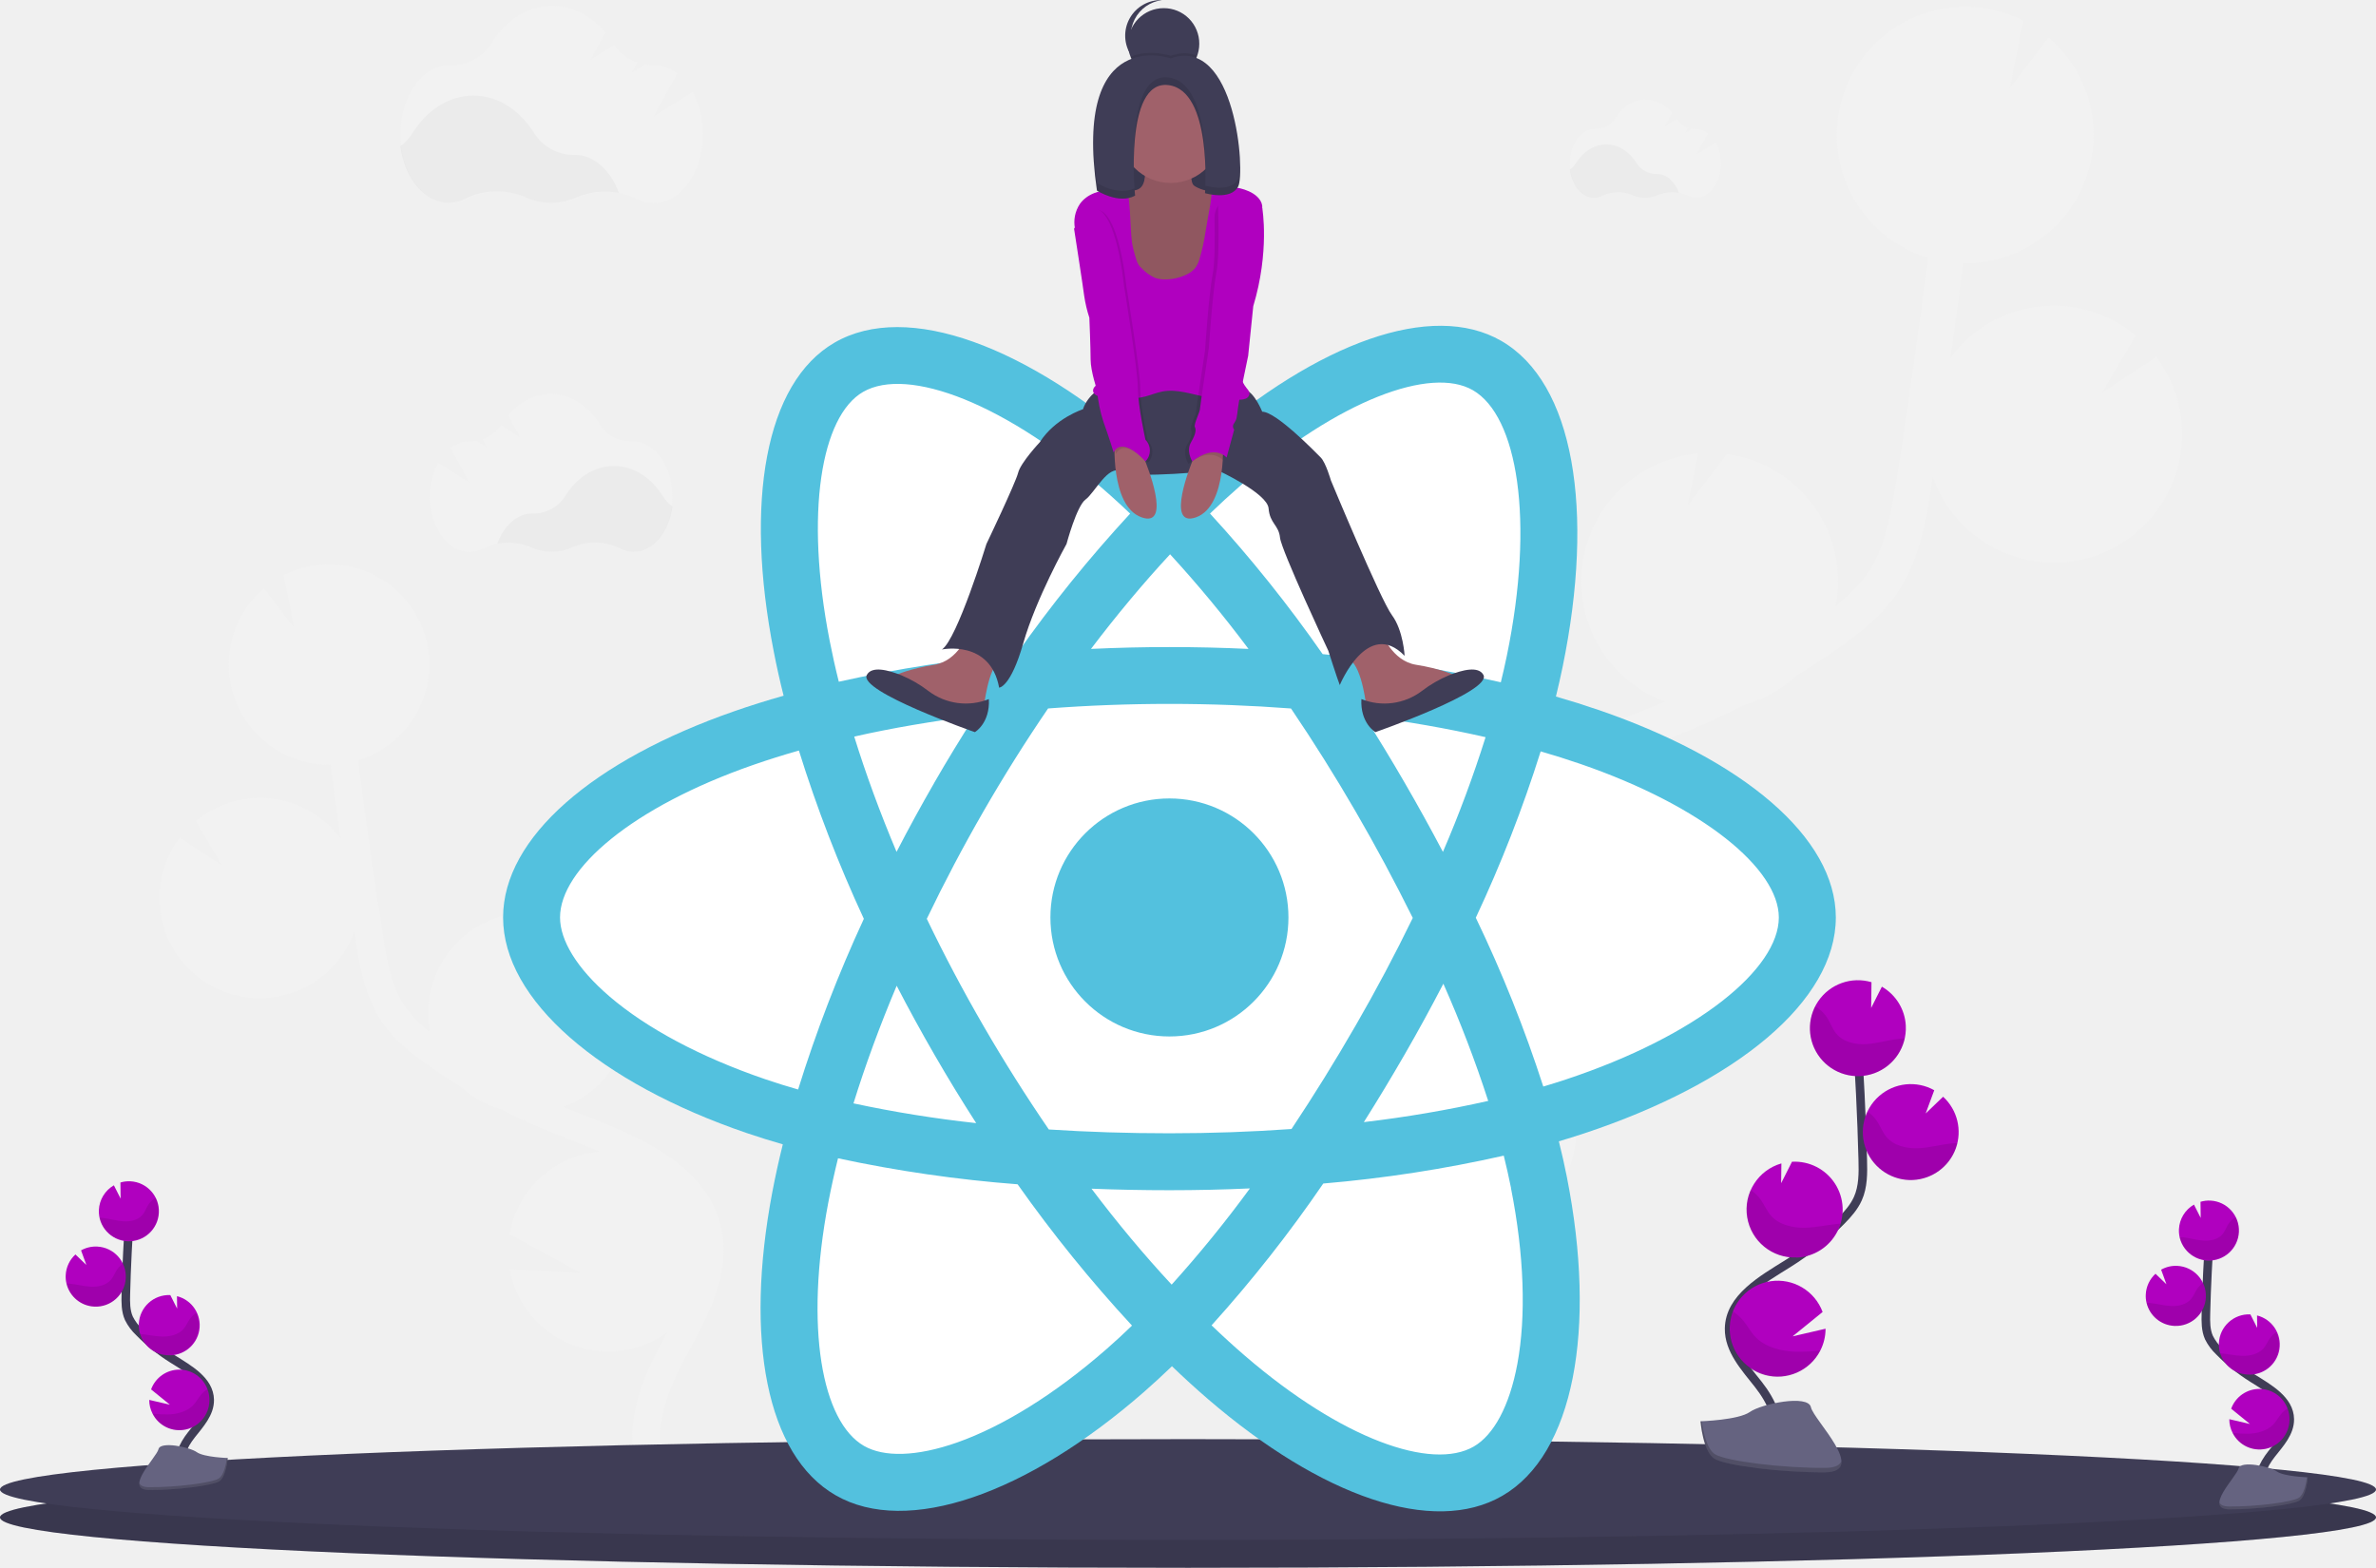
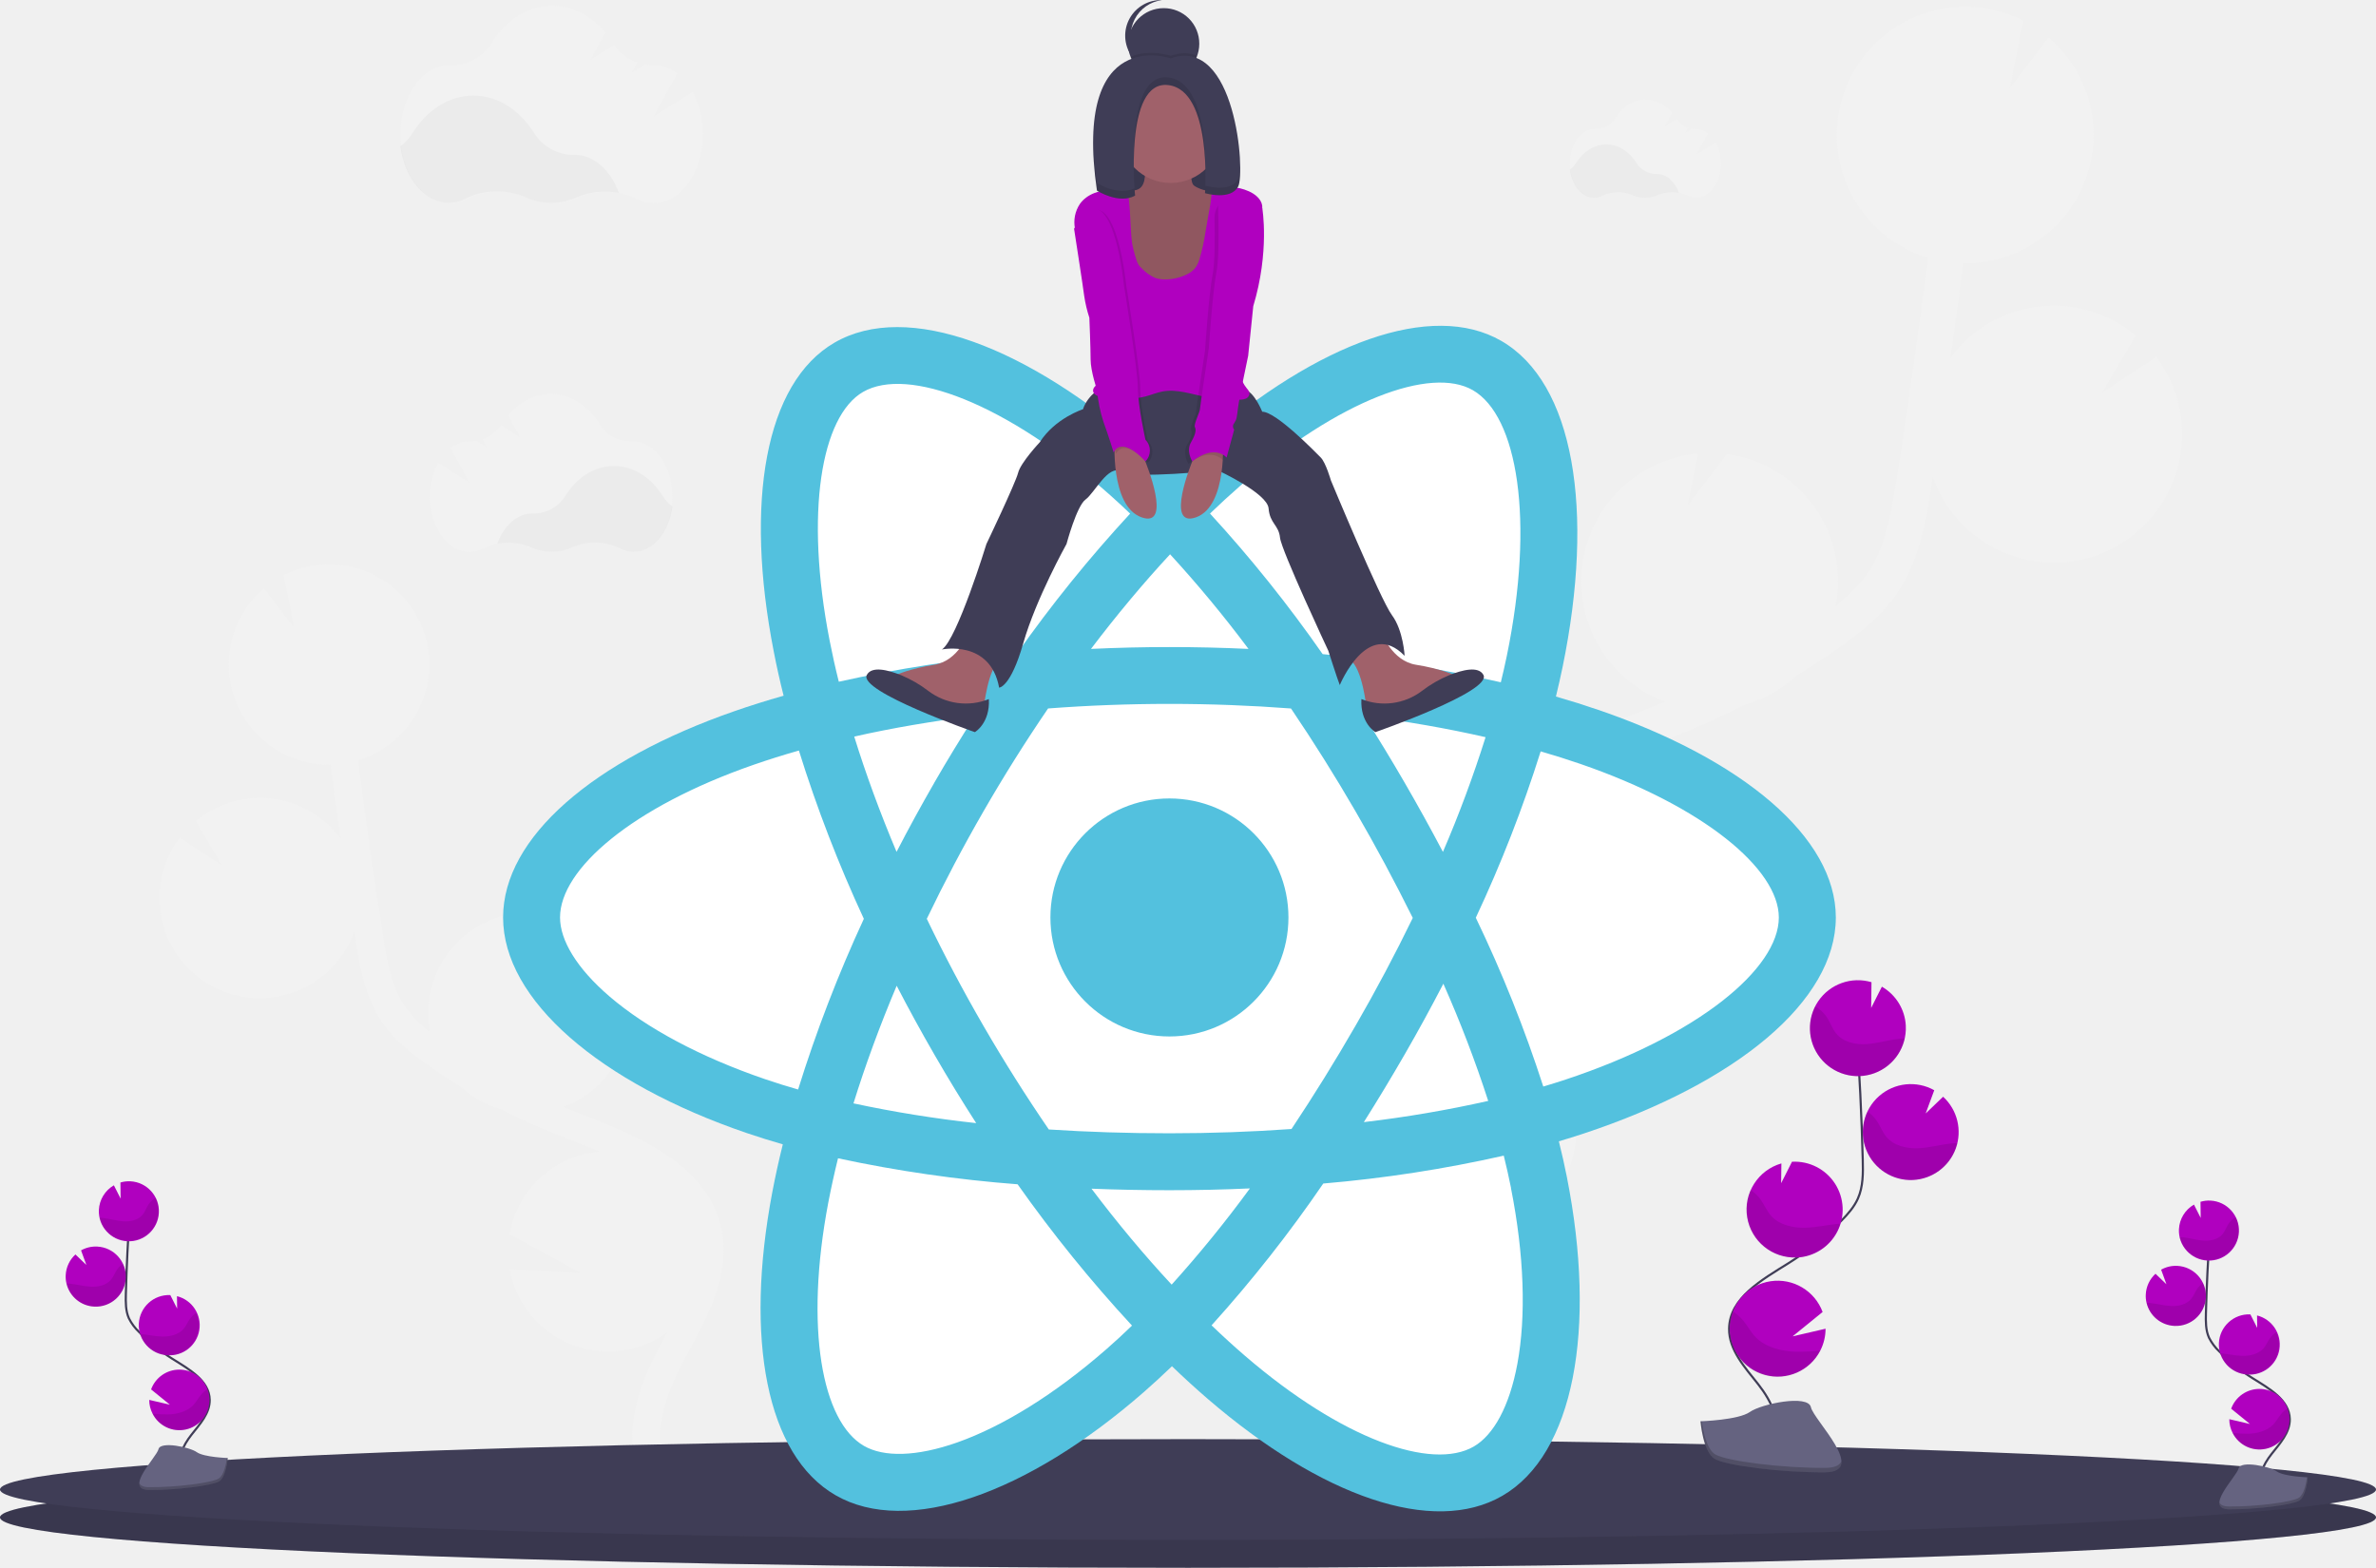
<svg xmlns="http://www.w3.org/2000/svg" id="a75d69e6-d07c-4db3-9c83-72b2470e5561" data-name="Layer 1" width="1108" height="731.18" viewBox="0 0 1108 731.18">
  <path d="M813.68,415.2l6.89-2.7c.66-.26,1.31-.54,2-.81a59.85,59.85,0,0,1,15.28-115.77l-4.8,24.2,18.22-23.92.16,0a59.87,59.87,0,0,1,51.16,67.45c-.15,1.13-.39,2.23-.6,3.34,5.61-4.43,10.87-9.32,14.81-15,8-11.54,10.71-25.76,13.47-43.17,5.47-34.48,10.4-69.34,14.84-104.18a59.83,59.83,0,0,1-42-65.36c.25-1.82.6-3.59,1-5.34.1-.44.2-.88.31-1.31.43-1.69.91-3.35,1.47-5,.09-.27.21-.52.3-.78.5-1.37,1-2.72,1.65-4,.22-.5.44-1,.67-1.47.69-1.43,1.42-2.83,2.22-4.19.27-.45.56-.88.83-1.33.62-1,1.27-2,1.94-2.93.36-.5.71-1,1.08-1.49l.27-.39,0,0a59.81,59.81,0,0,1,74.64-17l-6.24,31.49,18-23.64a59.5,59.5,0,0,1,16.32,68.62h.07c-.17.4-.38.78-.55,1.18-.33.74-.67,1.47-1,2.2-.46.93-1,1.84-1.45,2.74-.38.68-.75,1.36-1.16,2-.59,1-1.23,1.9-1.87,2.83-.38.54-.73,1.1-1.12,1.63-1,1.39-2.12,2.72-3.26,4-.4.45-.83.86-1.25,1.3-.81.86-1.62,1.71-2.48,2.52-.53.5-1.09,1-1.64,1.46-.79.7-1.6,1.38-2.43,2-.59.47-1.19.92-1.79,1.36-.87.63-1.75,1.22-2.64,1.81-.6.39-1.2.78-1.81,1.15-1,.61-2.05,1.17-3.1,1.72-.53.27-1,.57-1.59.83-1.58.77-3.2,1.48-4.85,2.11-.31.12-.64.21-.95.32-1.38.5-2.77,1-4.18,1.35-.61.17-1.23.31-1.85.46-1.15.28-2.31.54-3.48.76q-1,.18-2.07.33c-1.15.17-2.31.3-3.48.4-.69.06-1.37.12-2.07.16-1.26.06-2.53.07-3.8.06a2.08,2.08,0,0,0-.25,0q-2.82,22-5.92,44A59.82,59.82,0,0,1,1042,240.88l-15.68,26.58,25.21-16.59a59.68,59.68,0,0,1,11.5,44.16,58.76,58.76,0,0,1-4.5,15.94,59.83,59.83,0,0,1-111.19-4c-.23,1.48-.45,3-.68,4.46-2.44,15.35-5.47,34.46-16.23,50-7.29,10.56-17.33,18.36-27.09,25.22q-9.52,6.7-19.48,12.77a59.85,59.85,0,0,1-24.53,13.74q-16,8.19-32.69,14.81l-6.95,2.72c-6.25,2.44-12.65,4.94-19,7.6,1,.09,2,.17,3,.3a59.9,59.9,0,0,1,50.86,49.05l-42.31,23.11,42.18-1.89A59.16,59.16,0,0,1,843,534.54a59.87,59.87,0,0,1-82.7,11.74l2.1,3.91c1.4,2.58,2.78,5.15,4.12,7.7,18.33,34.74,19.66,64.74,3.75,84.49l-13-10.45c15.49-19.22,3.2-49.77-5.5-66.27-1.32-2.5-2.68-5-4-7.56C736,536.27,722.65,511.53,728,485.2,736,445.5,779.05,428.7,813.68,415.2Z" transform="translate(-46 -84.41)" fill="#f2f2f2" />
  <path d="M315.6,603.42l-5.38-2.11c-.52-.2-1-.43-1.54-.63a46.75,46.75,0,0,0-11.94-90.42l3.75,18.9-14.22-18.68h-.13a46.76,46.76,0,0,0-40,52.68c.12.89.31,1.74.47,2.61a55.84,55.84,0,0,1-11.56-11.73c-6.23-9-8.37-20.12-10.53-33.71C220.29,493.4,216.45,466.18,213,439a46.72,46.72,0,0,0,32.77-51.05c-.2-1.42-.47-2.8-.79-4.17l-.24-1c-.34-1.32-.71-2.62-1.15-3.88-.07-.21-.16-.41-.24-.61-.39-1.07-.82-2.12-1.28-3.15-.18-.38-.35-.77-.53-1.15-.54-1.11-1.11-2.2-1.73-3.26-.21-.36-.44-.7-.65-1-.49-.78-1-1.55-1.52-2.29-.28-.39-.55-.79-.84-1.17l-.21-.3h0a46.76,46.76,0,0,0-58.29-13.32l4.88,24.6-14.07-18.46a46.48,46.48,0,0,0-12.75,53.59h-.05c.13.31.29.61.43.92.26.58.52,1.15.8,1.72q.54,1.08,1.14,2.13c.29.54.58,1.07.9,1.59.46.75,1,1.48,1.46,2.21.3.42.57.86.88,1.27.8,1.08,1.65,2.12,2.54,3.13.31.35.65.67,1,1,.63.67,1.27,1.33,1.94,2,.41.4.85.77,1.28,1.14q.93.83,1.89,1.59c.46.36.93.71,1.4,1.06.68.49,1.37,1,2.06,1.41.47.31.94.61,1.42.9.79.48,1.6.91,2.42,1.34.42.22.82.45,1.24.66,1.24.6,2.5,1.15,3.79,1.64.24.1.5.16.74.25,1.07.39,2.16.75,3.27,1.06.47.13,1,.24,1.44.35.9.22,1.8.43,2.72.6l1.61.26c.9.13,1.81.23,2.72.31.54.05,1.07.09,1.62.12,1,.05,2,.06,3,.05h.19q2.2,17.22,4.62,34.41a46.71,46.71,0,0,0-67.48-8.14L149.49,488l-19.68-12.95a46.57,46.57,0,0,0-9,34.49A45.8,45.8,0,0,0,124.34,522a46.73,46.73,0,0,0,86.84-3.12c.18,1.15.35,2.32.53,3.48,1.9,12,4.27,26.92,12.67,39.08,5.7,8.24,13.54,14.33,21.16,19.69q7.44,5.24,15.21,10a46.88,46.88,0,0,0,19.16,10.74c8.32,4.26,16.84,8.14,25.54,11.56l5.42,2.13c4.88,1.9,9.88,3.85,14.81,5.93-.78.07-1.57.13-2.36.24A46.77,46.77,0,0,0,283.6,660l33,18-32.94-1.47a46.78,46.78,0,0,0,73.57,29.2c-.55,1-1.09,2-1.64,3.05-1.09,2-2.17,4-3.22,6-14.31,27.13-15.35,50.57-2.92,66l10.13-8.16c-12.1-15-2.5-38.87,4.3-51.76,1-1.95,2.09-3.92,3.16-5.9,9.19-17,19.61-36.37,15.46-56.94C376.29,627.08,342.64,614,315.6,603.42Z" transform="translate(-46 -84.41)" fill="#f2f2f2" />
  <ellipse cx="554" cy="707.68" rx="554" ry="23.5" fill="#3f3d56" />
  <ellipse cx="554" cy="707.68" rx="554" ry="23.5" opacity="0.1" />
  <ellipse cx="554" cy="694.68" rx="554" ry="23.5" fill="#3f3d56" />
-   <path d="M131,770.73c-3-5.51.4-12.26,4.28-17.18s8.61-10,8.51-16.29c-.14-9-9.7-14.31-17.33-19.08a84.78,84.78,0,0,1-15.56-12.51,23,23,0,0,1-4.78-6.4c-1.58-3.52-1.53-7.52-1.43-11.38q.5-19.26,1.9-38.48" transform="translate(-46 -84.41)" fill="none" stroke="#3f3d56" stroke-miterlimit="10" stroke-width="4" />
+   <path d="M131,770.73c-3-5.51.4-12.26,4.28-17.18s8.61-10,8.51-16.29c-.14-9-9.7-14.31-17.33-19.08a84.78,84.78,0,0,1-15.56-12.51,23,23,0,0,1-4.78-6.4c-1.58-3.52-1.53-7.52-1.43-11.38q.5-19.26,1.9-38.48" transform="translate(-46 -84.41)" fill="none" stroke="#3f3d56" stroke-miterlimit="10" strokeWidth="4" />
  <path d="M92.11,648.7a14,14,0,0,1,7-11.49l3.14,6.21-.09-7.52a13.86,13.86,0,0,1,4.62-.56A14,14,0,1,1,92.11,648.7Z" transform="translate(-46 -84.41)" fill="#b000bf" />
  <path d="M117.14,743.7a14,14,0,0,0,26.5-5.76,13.82,13.82,0,0,0-.91-5.69,14,14,0,0,0-26.27.15l8.77,7.13-9.64-2.24A13.89,13.89,0,0,0,117.14,743.7Z" transform="translate(-46 -84.41)" fill="#b000bf" />
  <path d="M124.07,716.45a14,14,0,0,0,4.46-27.54l.07,5.79-3.18-6.29h0a14,14,0,0,0-1.31,28.05Z" transform="translate(-46 -84.41)" fill="#b000bf" />
  <path d="M90,693.78a14,14,0,0,0,1.32-28,13.88,13.88,0,0,0-7.52,1.78l2.48,6.8-5.11-4.9a14,14,0,0,0-4.53,9.69A13.33,13.33,0,0,0,77,683,14,14,0,0,0,90,693.78Z" transform="translate(-46 -84.41)" fill="#b000bf" />
  <path d="M94,652.44c3.24.36,6.39,1.37,9.64,1.57s6.82-.58,8.88-3.1c1.11-1.37,1.66-3.09,2.59-4.57a10.08,10.08,0,0,1,3.54-3.33,14,14,0,1,1-26.24,9.32C92.94,652.35,93.47,652.39,94,652.44Z" transform="translate(-46 -84.41)" opacity="0.1" />
  <path d="M90,693.78a14,14,0,0,0,13.35-20,10.4,10.4,0,0,0-2.82,2.83c-1,1.51-1.61,3.25-2.78,4.64-2.19,2.57-5.92,3.41-9.31,3.25s-6.66-1.11-10-1.42c-.47,0-.94-.08-1.41-.09A14,14,0,0,0,90,693.78Z" transform="translate(-46 -84.41)" opacity="0.1" />
  <path d="M124.07,716.45a14,14,0,0,0,13.47-19.76,11.36,11.36,0,0,0-3,2.85c-1.09,1.54-1.77,3.31-3,4.73-2.36,2.64-6.34,3.57-9.93,3.48s-6.82-.93-10.28-1.19A14,14,0,0,0,124.07,716.45Z" transform="translate(-46 -84.41)" opacity="0.1" />
  <path d="M117.14,743.7a14,14,0,0,0,26.5-5.76,13.82,13.82,0,0,0-.91-5.69,14,14,0,0,0-3.08,2.74c-1.34,1.63-2.21,3.47-3.76,5-2.87,2.82-7.5,4-11.62,4.09A62.35,62.35,0,0,1,117.14,743.7Z" transform="translate(-46 -84.41)" opacity="0.1" />
  <path d="M152.19,764.39s-11.08-.34-14.41-2.72-17-5.22-17.87-1.4-16.65,19-4.14,19.06,29.06-2,32.39-4S152.19,764.39,152.19,764.39Z" transform="translate(-46 -84.41)" fill="#656380" />
  <path d="M115.54,778c12.51.1,29.06-2,32.4-4,2.53-1.54,3.54-7.09,3.88-9.65l.37,0s-.7,8.93-4,11-19.89,4.08-32.39,4c-3.61,0-4.86-1.31-4.79-3.22C111.48,777.26,112.86,778,115.54,778Z" transform="translate(-46 -84.41)" opacity="0.2" />
-   <path d="M1101,779.73c-3-5.51.4-12.26,4.28-17.18s8.61-10,8.51-16.29c-.14-9-9.7-14.31-17.33-19.08a84.78,84.78,0,0,1-15.56-12.51,23,23,0,0,1-4.78-6.4c-1.58-3.52-1.53-7.52-1.43-11.38q.49-19.26,1.9-38.48" transform="translate(-46 -84.41)" fill="none" stroke="#3f3d56" stroke-miterlimit="10" stroke-width="4" />
+   <path d="M1101,779.73c-3-5.51.4-12.26,4.28-17.18s8.61-10,8.51-16.29c-.14-9-9.7-14.31-17.33-19.08a84.78,84.78,0,0,1-15.56-12.51,23,23,0,0,1-4.78-6.4c-1.58-3.52-1.53-7.52-1.43-11.38q.49-19.26,1.9-38.48" transform="translate(-46 -84.41)" fill="none" stroke="#3f3d56" stroke-miterlimit="10" strokeWidth="4" />
  <path d="M1062.11,657.7a14,14,0,0,1,7-11.49l3.14,6.21-.09-7.52a13.86,13.86,0,0,1,4.62-.56,14,14,0,1,1-14.68,13.36Z" transform="translate(-46 -84.41)" fill="#b000bf" />
  <path d="M1087.14,752.7a14,14,0,0,0,26.5-5.76,13.82,13.82,0,0,0-.91-5.69,14,14,0,0,0-26.27.15l8.77,7.13-9.64-2.24A13.89,13.89,0,0,0,1087.14,752.7Z" transform="translate(-46 -84.41)" fill="#b000bf" />
  <path d="M1094.07,725.45a14,14,0,0,0,4.46-27.54l.07,5.79-3.18-6.29h0a14,14,0,0,0-1.31,28.05Z" transform="translate(-46 -84.41)" fill="#b000bf" />
  <path d="M1060,702.78a14,14,0,0,0,1.32-28,13.88,13.88,0,0,0-7.52,1.78l2.48,6.8-5.11-4.9a14,14,0,0,0-4.53,9.69A13.33,13.33,0,0,0,1047,692,14,14,0,0,0,1060,702.78Z" transform="translate(-46 -84.41)" fill="#b000bf" />
  <path d="M1064,661.44c3.24.36,6.39,1.37,9.64,1.57s6.82-.58,8.88-3.1c1.11-1.37,1.66-3.09,2.59-4.57a10.08,10.08,0,0,1,3.54-3.33,14,14,0,1,1-26.24,9.32C1062.94,661.35,1063.47,661.39,1064,661.44Z" transform="translate(-46 -84.41)" opacity="0.1" />
  <path d="M1060,702.78a14,14,0,0,0,13.35-20,10.4,10.4,0,0,0-2.82,2.83c-1,1.51-1.61,3.25-2.78,4.64-2.19,2.57-5.92,3.41-9.31,3.25s-6.66-1.11-10-1.42c-.47,0-.94-.08-1.41-.09A14,14,0,0,0,1060,702.78Z" transform="translate(-46 -84.41)" opacity="0.1" />
  <path d="M1094.07,725.45a14,14,0,0,0,13.47-19.76,11.36,11.36,0,0,0-3,2.85c-1.09,1.54-1.77,3.31-3,4.73-2.36,2.64-6.34,3.57-9.93,3.48s-6.82-.93-10.28-1.19A14,14,0,0,0,1094.07,725.45Z" transform="translate(-46 -84.41)" opacity="0.1" />
  <path d="M1087.14,752.7a14,14,0,0,0,26.5-5.76,13.82,13.82,0,0,0-.91-5.69,14,14,0,0,0-3.08,2.74c-1.34,1.63-2.21,3.47-3.76,5-2.87,2.82-7.5,4-11.62,4.09A62.35,62.35,0,0,1,1087.14,752.7Z" transform="translate(-46 -84.41)" opacity="0.1" />
  <path d="M1122.19,773.39s-11.08-.34-14.41-2.72-17-5.22-17.87-1.4-16.65,19-4.14,19.06,29.06-2,32.39-4S1122.19,773.39,1122.19,773.39Z" transform="translate(-46 -84.41)" fill="#656380" />
  <path d="M1085.54,787c12.51.1,29.06-2,32.4-4,2.53-1.54,3.54-7.09,3.88-9.65l.37,0s-.7,8.93-4,11-19.89,4.08-32.39,4c-3.61,0-4.86-1.31-4.79-3.22C1081.48,786.26,1082.86,787,1085.54,787Z" transform="translate(-46 -84.41)" opacity="0.2" />
  <path d="M791.57,415.56q-9.92-3.4-20-6.3,1.66-6.79,3.09-13.65c15.14-73.51,5.24-132.73-28.57-152.22-32.42-18.7-85.44.8-139,47.39q-7.92,6.92-15.47,14.2-5.07-4.85-10.3-9.51C525.21,245.64,469,224.65,435.18,244.2c-32.39,18.75-42,74.42-28.35,144.09q2,10.35,4.59,20.58c-7.95,2.26-15.64,4.67-23,7.24C322.63,439,280.61,475,280.61,512.29c0,38.51,45.11,77.14,113.64,100.56q8.34,2.83,16.8,5.26-2.74,11-4.88,22.18c-13,68.46-2.84,122.82,29.46,141.45C469,801,525,781.2,579.52,733.54c4.31-3.77,8.63-7.77,13-11.95q8.18,7.89,16.79,15.32c52.82,45.45,105,63.81,137.26,45.12,33.33-19.29,44.16-77.69,30.1-148.73q-1.6-8.14-3.73-16.61,5.91-1.74,11.56-3.61c71.24-23.6,117.6-61.76,117.6-100.79,0-37.43-43.38-73.62-110.5-96.73Z" transform="translate(-46 -84.41)" fill="#53c1de" />
  <path d="M776.12,587.88c-3.4,1.13-6.88,2.21-10.44,3.27a621.6,621.6,0,0,0-31.47-78.73,623.06,623.06,0,0,0,30.25-77.58c6.35,1.84,12.53,3.78,18.47,5.83,57.51,19.79,92.59,49.06,92.59,71.62,0,24-37.89,55.21-99.4,75.59ZM750.6,638.46c6.22,31.41,7.1,59.81,3,82-3.7,19.95-11.14,33.25-20.34,38.58-19.59,11.33-61.47-3.4-106.64-42.27q-7.77-6.69-15.63-14.25a624.23,624.23,0,0,0,52.09-66.14,620.2,620.2,0,0,0,84.17-13q1.9,7.68,3.37,15ZM492.48,757.1c-19.14,6.76-34.38,6.95-43.59,1.64-19.6-11.31-27.75-55-16.63-113.5q2-10.37,4.53-20.63a625.79,625.79,0,0,0,83.75,12.13,645.09,645.09,0,0,0,53.35,65.9q-5.79,5.61-11.84,10.91c-24.11,21.08-48.28,36-69.57,43.55ZM402.84,587.73c-30.31-10.36-55.33-23.82-72.49-38.5-15.41-13.2-23.19-26.31-23.19-36.94,0-22.63,33.74-51.5,90-71.11q10.6-3.69,21.39-6.73a637.08,637.08,0,0,0,30.29,78.48,646.29,646.29,0,0,0-30.66,79.6Q410.44,590.32,402.84,587.73Zm30.05-204.54c-11.68-59.69-3.93-104.72,15.59-116,20.79-12,66.76,5.12,115.22,48.15,3.1,2.75,6.21,5.63,9.32,8.6a635.89,635.89,0,0,0-52.93,65.52,648.42,648.42,0,0,0-82.93,12.89q-2.39-9.52-4.27-19.15ZM701,449.38q-9.11-15.74-18.89-31.08c19.83,2.51,38.82,5.83,56.66,9.91a565.54,565.54,0,0,1-19.89,53.51q-8.61-16.35-17.88-32.34ZM591.64,342.91a569.3,569.3,0,0,1,36.57,44.14q-36.71-1.73-73.45,0c12.07-15.92,24.44-30.72,36.88-44.13Zm-110,106.65q-9.15,15.87-17.55,32.14c-7.73-18.33-14.34-36.36-19.74-53.77,17.73-4,36.64-7.21,56.34-9.68Q490.77,433.69,481.62,449.56Zm19.61,158.65A564.64,564.64,0,0,1,444,599c5.49-17.71,12.25-36.13,20.15-54.86q8.43,16.29,17.61,32.16Q491.1,592.49,501.23,608.21Zm91.14,75.33C579.79,670,567.24,655,555,638.79q17.85.71,36.36.71,19,0,37.51-.84A563.94,563.94,0,0,1,592.37,683.54ZM719.08,543.19A562.82,562.82,0,0,1,740,597.85a561.35,561.35,0,0,1-58,9.89q9.85-15.63,19.08-31.63,9.38-16.26,18-32.92Zm-41,19.66q-14.12,24.52-29.81,48.1c-18.44,1.32-37.49,2-56.91,2s-38.15-.6-56.27-1.78Q519,587.67,504.7,563t-26.51-50.08q12.27-25.53,26.43-50.1h0q14.14-24.56,30.13-48c18.49-1.4,37.43-2.13,56.59-2.13s38.22.74,56.69,2.14q15.81,23.37,30,47.81t26.79,49.87q-12.45,25.62-26.71,50.3Zm54.77-296.46c20.81,12,28.9,60.4,15.83,123.87q-1.29,6.19-2.8,12.35a635.74,635.74,0,0,0-83.09-13.13,625.16,625.16,0,0,0-52.53-65.56q7-6.74,14.29-13.11c45.88-39.93,88.76-55.69,108.3-44.42Z" transform="translate(-46 -84.41)" fill="#fff" />
  <path d="M591.34,456.79a55.5,55.5,0,1,1-55.5,55.5,55.49,55.49,0,0,1,55.5-55.5" transform="translate(-46 -84.41)" fill="#53c1de" />
  <path d="M605.26,104.81a16.6,16.6,0,1,1-16.6-16.6A16.52,16.52,0,0,1,605.26,104.81Z" transform="translate(-46 -84.41)" fill="#3f3d56" />
  <path d="M575.4,109a16.62,16.62,0,0,1,12.49-24.54,16.6,16.6,0,1,0,1.41,33.07A16.6,16.6,0,0,1,575.4,109Z" transform="translate(-46 -84.41)" fill="#3f3d56" />
  <rect x="521.91" y="43.52" width="44.47" height="69.37" fill="#3f3d56" />
  <rect x="521.91" y="43.52" width="44.47" height="69.37" opacity="0.1" />
  <path d="M497.66,379.61s-4.75,13.05-16,14.83-17.79,4.74-17.79,4.74l26.68,17.19,14.23-1.78s1.78-18.38,7.71-22.53S497.66,379.61,497.66,379.61Z" transform="translate(-46 -84.41)" fill="#a0616a" />
  <path d="M690.34,379.61s4.75,13.05,16,14.83,17.79,4.74,17.79,4.74l-26.68,17.19-14.23-1.78s-1.78-18.38-7.71-22.53S690.34,379.61,690.34,379.61Z" transform="translate(-46 -84.41)" fill="#a0616a" />
  <path d="M560.5,264.59s-7.11,3.56-9.48,10.68c0,0-13,4.15-20.16,15.41,0,0-8.9,9.49-10.08,14.23S506,338.11,506,338.11s-13.64,44.47-20.75,49.21c0,0,22.53-4.74,26.68,17.79,0,0,5.33,0,11.26-20.75s20.16-46.25,20.16-46.25,4.74-17.78,8.89-20.75,10.67-16.6,16.6-13,45.06-.6,45.06-.6S637,314.4,637.58,321.51s4.74,7.71,5.33,13.64,22.53,52.76,22.53,52.76,4.15,13,5.34,16c0,0,13-31.42,30.24-13.63,0,0-.6-11.86-5.93-19s-28.46-62.84-28.46-62.84-2.37-8.3-4.74-10.67-20.76-21.35-27.28-21.35c0,0-3.55-8.89-7.7-10.08Z" transform="translate(-46 -84.41)" fill="#3f3d56" />
  <path d="M507.14,410.44a28.89,28.89,0,0,1-28.22-3.79,56.37,56.37,0,0,0-12.59-7.3c-6.29-2.54-13.81-4.42-16.1-.17-4.15,7.71,50.39,26.68,50.39,26.68S507.74,421.71,507.14,410.44Z" transform="translate(-46 -84.41)" fill="#3f3d56" />
  <path d="M680.86,410.44a28.89,28.89,0,0,0,28.22-3.79,56.37,56.37,0,0,1,12.59-7.3c6.29-2.54,13.81-4.42,16.1-.17,4.15,7.71-50.39,26.68-50.39,26.68S680.26,421.71,680.86,410.44Z" transform="translate(-46 -84.41)" fill="#3f3d56" />
  <path d="M579.88,167.08c-.22,2.06-.9,4.29-2.66,5.38-1.44.9-3.26.83-4.92,1.17a11.46,11.46,0,0,0-7.82,6.77,17.51,17.51,0,0,0-.75,10.55,39.22,39.22,0,0,0,1.52,5.06c1.74,4.92,3.84,9.8,7.09,13.89a59,59,0,0,0,9.3,8.77c2.11,1.72,4.29,3.47,6.89,4.28a21.75,21.75,0,0,0,5.4.72c2.25.1,4.65.17,6.6-.95,3-1.73,3.89-5.55,5.52-8.62,1.38-2.6,3.44-4.81,4.73-7.46a29.49,29.49,0,0,0,2-6.52l2.77-12.3c1-4.47,1.92-9.51-.59-13.34a2.28,2.28,0,0,0-.74-.77,2.79,2.79,0,0,0-1.52-.15,16.44,16.44,0,0,1-9.15-2.09,3.93,3.93,0,0,1-1.15-.9,4.72,4.72,0,0,1-.7-2.12,22.2,22.2,0,0,0-1.28-4.45,3,3,0,0,0-.87-1.34,3.15,3.15,0,0,0-1.41-.47,114.47,114.47,0,0,0-12.93-1.35c-1.42-.07-3.56-.64-4.54.62S580,165.58,579.88,167.08Z" transform="translate(-46 -84.41)" fill="#a0616a" />
  <path d="M579.88,167.08c-.22,2.06-.9,4.29-2.66,5.38-1.44.9-3.26.83-4.92,1.17a11.46,11.46,0,0,0-7.82,6.77,17.51,17.51,0,0,0-.75,10.55,39.22,39.22,0,0,0,1.52,5.06c1.74,4.92,3.84,9.8,7.09,13.89a59,59,0,0,0,9.3,8.77c2.11,1.72,4.29,3.47,6.89,4.28a21.75,21.75,0,0,0,5.4.72c2.25.1,4.65.17,6.6-.95,3-1.73,3.89-5.55,5.52-8.62,1.38-2.6,3.44-4.81,4.73-7.46a29.49,29.49,0,0,0,2-6.52l2.77-12.3c1-4.47,1.92-9.51-.59-13.34a2.28,2.28,0,0,0-.74-.77,2.79,2.79,0,0,0-1.52-.15,16.44,16.44,0,0,1-9.15-2.09,3.93,3.93,0,0,1-1.15-.9,4.72,4.72,0,0,1-.7-2.12,22.2,22.2,0,0,0-1.28-4.45,3,3,0,0,0-.87-1.34,3.15,3.15,0,0,0-1.41-.47,114.47,114.47,0,0,0-12.93-1.35c-1.42-.07-3.56-.64-4.54.62S580,165.58,579.88,167.08Z" transform="translate(-46 -84.41)" opacity="0.1" />
  <path d="M571.85,174.15a26.93,26.93,0,0,0-7.13-1.12c-5.72-.14-11.84,1.83-15.14,6.5A15.34,15.34,0,0,0,547.29,191a23.57,23.57,0,0,0,5.2,10.66,32,32,0,0,1,4,5.24c1.58,3,1.63,6.59,2.06,10,1,8.12,4.46,15.75,5.83,23.82s.19,17.42-6.18,22.55c-1.07.86-2.37,1.77-2.46,3.14-.14,2.19,2.71,3.12,4.9,3.33,6.55.62,13.27,1.23,19.63-.46,2.63-.7,5.17-1.79,7.85-2.29,6.8-1.27,13.64,1.34,20.45,2.59a90.61,90.61,0,0,0,14.91,1.21,7.94,7.94,0,0,0,3.43-.45,2.75,2.75,0,0,0,1.74-2.74,4.76,4.76,0,0,0-1.18-2c-3.44-4.25-4.49-9.9-5.43-15.29l-3.15-18.11c-1.69-9.68-3.26-20.2,1.32-28.89,3.29-6.25,9.36-10.65,12.83-16.8a9.84,9.84,0,0,0,1.55-6.28c-.52-3.09-3.31-5.3-6.17-6.59A23.21,23.21,0,0,0,611,173c.1,4.33-1,8.71-1.71,13l-1.21,7a88.83,88.83,0,0,1-2.71,12.2,12.85,12.85,0,0,1-2.17,4.42,11.43,11.43,0,0,1-3.83,2.79,22.83,22.83,0,0,1-10.14,2.32,13.54,13.54,0,0,1-4.48-.69,19,19,0,0,1-6.17-4.34,10.11,10.11,0,0,1-1.63-1.77,9.93,9.93,0,0,1-1.11-2.67,55.42,55.42,0,0,1-1.91-7.48c-.3-1.94-.4-3.91-.54-5.87C573,186.12,573,179.72,571.85,174.15Z" transform="translate(-46 -84.41)" fill="#b000bf" />
  <path d="M565.84,288.9s-2.37,31.43,12.45,36.76,1.78-26.09,1.78-26.09l-4.75-9.48Z" transform="translate(-46 -84.41)" fill="#a0616a" />
  <path d="M616.23,288.9s2.37,31.43-12.45,36.76S602,299.57,602,299.57l4.75-9.48Z" transform="translate(-46 -84.41)" fill="#a0616a" />
  <path d="M552.79,184l-4.74,7.71s4.15,26.68,4.74,31.42a62.2,62.2,0,0,0,2.38,10.08s.59,14.23.59,19.57,3,14.23,3,14.23a64.82,64.82,0,0,0,3,14.82c2.37,6.52,4.74,14.23,4.74,14.23s3-8.3,14.82,4.15a7.18,7.18,0,0,0,0-10.08s-3.55-16-3.55-24.31-6.53-48-6.53-48S567,172.7,552.79,184Z" transform="translate(-46 -84.41)" opacity="0.1" />
  <path d="M551.61,183.37l-4.74,7.71s4.15,26.68,4.74,31.42A61.84,61.84,0,0,0,554,232.58s.59,14.23.59,19.56,3,14.23,3,14.23a64.53,64.53,0,0,0,3,14.82c2.37,6.53,4.75,14.23,4.75,14.23s3-8.3,14.82,4.15a7.18,7.18,0,0,0,0-10.07s-3.56-16-3.56-24.31-6.52-48-6.52-48S565.84,172.1,551.61,183.37Z" transform="translate(-46 -84.41)" fill="#b000bf" />
  <path d="M629.87,179.22l3,3.53s3.49,20.18-4.22,45.68l-2.37,23.12s-4.15,19.57-4.74,24.31-.59,5.33-1.78,7.11a2.29,2.29,0,0,0,0,3l-3.56,13s-5.33-6.52-16,1.78c0,0-3-4.74-.6-8.89s2.37-5.93,1.78-7.12,2.37-7.11,2.37-8.3S607.93,248,607.93,248s1.78-26.68,3.56-35.57c1.09-5.47,1.07-17.66.88-26.24-.19-8.94,10.63-13.78,17-7.5C629.52,178.85,629.7,179,629.87,179.22Z" transform="translate(-46 -84.41)" opacity="0.1" />
  <path d="M631.65,178l3,3.53s3.49,20.19-4.22,45.68l-2.37,23.12s-4.15,19.57-4.74,24.31-.6,5.34-1.78,7.12a2.28,2.28,0,0,0,0,3L618,297.8s-5.33-6.53-16,1.77c0,0-3-4.74-.59-8.89s2.37-5.93,1.78-7.11,2.37-7.12,2.37-8.3,4.15-28.46,4.15-28.46,1.78-26.68,3.56-35.58.59-35.57.59-35.57S623.35,169.14,631.65,178Z" transform="translate(-46 -84.41)" fill="#b000bf" />
  <circle cx="545.92" cy="61.61" r="23.72" fill="#a0616a" />
  <path d="M604.29,110.41a16.6,16.6,0,0,1-31.09.44c9.26-3.73,18.72-.41,18.72-.41C596.65,108.78,600.75,108.93,604.29,110.41Z" transform="translate(-46 -84.41)" opacity="0.1" />
  <path d="M591.92,111.63s-45.65-16-34.38,61.66c0,0,10.08,6.52,17.78,2.37,0,0-5.33-53.95,15.42-51.58s17.19,50.4,17.19,50.4,11.86,3.55,15.42-3S622.16,101,591.92,111.63Z" transform="translate(-46 -84.41)" fill="#3f3d56" />
  <path d="M590.74,120.52c-14.24-1.62-16.2,23.27-16,39.05.17-15.69,2.81-37,16-35.49,14.81,1.69,17.24,26.66,17.41,40.8C608.32,151.9,606.9,122.37,590.74,120.52Z" transform="translate(-46 -84.41)" opacity="0.1" />
  <path d="M557.54,169.73a159.38,159.38,0,0,1-1.77-20.53,152.12,152.12,0,0,0,1.77,24.09s10.08,6.52,17.78,2.37c0,0-.12-1.28-.26-3.43C567.39,176.1,557.54,169.73,557.54,169.73Z" transform="translate(-46 -84.41)" opacity="0.1" />
  <path d="M623.35,168c-3.32,6.08-13.83,3.41-15.25,3-.07,2.2-.17,3.52-.17,3.52s11.86,3.55,15.42-3c.73-1.34,1.11-5.13,1-10.2C624.25,164.57,623.9,167,623.35,168Z" transform="translate(-46 -84.41)" opacity="0.1" />
-   <path d="M872.73,757.37c4.74-8.78-.64-19.54-6.82-27.37s-13.73-16-13.57-26c.23-14.35,15.45-22.81,27.62-30.42a134.77,134.77,0,0,0,24.79-19.93c3-3.05,5.87-6.31,7.62-10.21,2.52-5.6,2.45-12,2.29-18.12q-.79-30.71-3-61.34" transform="translate(-46 -84.41)" fill="none" stroke="#3f3d56" stroke-miterlimit="10" stroke-width="4" />
+   <path d="M872.73,757.37c4.74-8.78-.64-19.54-6.82-27.37s-13.73-16-13.57-26c.23-14.35,15.45-22.81,27.62-30.42a134.77,134.77,0,0,0,24.79-19.93c3-3.05,5.87-6.31,7.62-10.21,2.52-5.6,2.45-12,2.29-18.12q-.79-30.71-3-61.34" transform="translate(-46 -84.41)" fill="none" stroke="#3f3d56" stroke-miterlimit="10" strokeWidth="4" />
  <path d="M934.74,562.9a22.31,22.31,0,0,0-11.16-18.32l-5,9.9.15-12a22.37,22.37,0,1,0,16,20.41Z" transform="translate(-46 -84.41)" fill="#b000bf" />
  <path d="M894.86,714.29a22.36,22.36,0,1,1,1.08-18l-14,11.37,15.37-3.57A22.25,22.25,0,0,1,894.86,714.29Z" transform="translate(-46 -84.41)" fill="#b000bf" />
  <path d="M883.81,670.86A22.37,22.37,0,0,1,876.72,627l-.12,9.22,5.06-10h.06a22.37,22.37,0,1,1,2.09,44.69Z" transform="translate(-46 -84.41)" fill="#b000bf" />
  <path d="M938.11,634.73A22.37,22.37,0,1,1,948,592.87l-4,10.83,8.13-7.8a22.37,22.37,0,0,1-14.07,38.83Z" transform="translate(-46 -84.41)" fill="#b000bf" />
  <path d="M931.74,568.86c-5.17.57-10.19,2.18-15.37,2.5s-10.87-.92-14.14-5c-1.77-2.17-2.65-4.91-4.14-7.28a16,16,0,0,0-5.63-5.3,22.37,22.37,0,1,0,41.81,14.84C933.42,568.71,932.58,568.77,931.74,568.86Z" transform="translate(-46 -84.41)" opacity="0.1" />
  <path d="M938.11,634.73a22.39,22.39,0,0,1-21.28-31.91,16.37,16.37,0,0,1,4.5,4.51c1.59,2.4,2.56,5.18,4.43,7.39,3.48,4.09,9.44,5.43,14.84,5.19s10.6-1.78,16-2.28c.75-.06,1.5-.11,2.26-.13A22.37,22.37,0,0,1,938.11,634.73Z" transform="translate(-46 -84.41)" opacity="0.1" />
  <path d="M883.81,670.86a22.37,22.37,0,0,1-21.46-31.49,17.83,17.83,0,0,1,4.73,4.55c1.74,2.45,2.82,5.27,4.86,7.54,3.77,4.2,10.11,5.68,15.83,5.54,5.54-.12,10.87-1.48,16.38-1.9A22.36,22.36,0,0,1,883.81,670.86Z" transform="translate(-46 -84.41)" opacity="0.1" />
  <path d="M894.86,714.29A22.37,22.37,0,0,1,854.08,696a22.27,22.27,0,0,1,4.91,4.38c2.13,2.59,3.53,5.53,6,7.94,4.57,4.49,11.95,6.34,18.52,6.51A97.1,97.1,0,0,0,894.86,714.29Z" transform="translate(-46 -84.41)" opacity="0.1" />
  <path d="M839,747.26s17.65-.54,23-4.33,27.16-8.31,28.48-2.24,26.53,30.22,6.6,30.38-46.31-3.1-51.62-6.34S839,747.26,839,747.26Z" transform="translate(-46 -84.41)" fill="#656380" />
  <path d="M897.4,769c-19.93.16-46.31-3.11-51.62-6.34-4-2.47-5.65-11.3-6.19-15.38l-.59,0s1.12,14.24,6.43,17.47,31.69,6.5,51.62,6.34c5.75,0,7.74-2.09,7.63-5.12C903.88,767.78,901.69,768.92,897.4,769Z" transform="translate(-46 -84.41)" opacity="0.2" />
  <path d="M369,127.27l-18.25,11.57,11.08-20.15a18,18,0,0,0-11-3.94h-.3a21.58,21.58,0,0,1-3.78-.28l-6.19,3.92,2.65-4.82a22.06,22.06,0,0,1-10.82-8.21l-11.07,7,7-12.72c-6.48-7.77-15.2-12.54-24.81-12.54-11.51,0-21.76,6.85-28.38,17.52a21.24,21.24,0,0,1-18.76,10.12l-.62,0c-12.71,0-23,14.41-23,32.19s10.3,32.18,23,32.18a17.2,17.2,0,0,0,8-2c8.29-4.31,19.17-4.39,27.85-.54a29,29,0,0,0,23.68.05c8.62-3.77,19.37-3.69,27.61.54a17.23,17.23,0,0,0,7.93,2c12.71,0,23-14.41,23-32.18A40.86,40.86,0,0,0,369,127.27Z" transform="translate(-46 -84.41)" fill="#f2f2f2" />
  <path d="M334.59,174.36a34,34,0,0,0-19.72,2.14,29,29,0,0,1-23.67-.05c-8.69-3.85-19.57-3.77-27.86.54a17.2,17.2,0,0,1-8,2c-11.29,0-20.68-11.38-22.64-26.38a21.58,21.58,0,0,0,5.64-6.08C245,135.87,255.21,129,266.72,129s21.64,6.77,28.26,17.32a21.79,21.79,0,0,0,18.76,10.31H314C323,156.64,330.8,163.85,334.59,174.36Z" transform="translate(-46 -84.41)" opacity="0.03" />
  <path d="M846.07,150.83,837,156.6l5.53-10a9,9,0,0,0-5.51-2h-.14a10.79,10.79,0,0,1-1.89-.14l-3.09,2L833.2,144a11,11,0,0,1-5.4-4.09l-5.52,3.5,3.49-6.34a16.17,16.17,0,0,0-12.37-6.26c-5.75,0-10.86,3.42-14.16,8.74a10.57,10.57,0,0,1-9.36,5h-.31c-6.34,0-11.48,7.19-11.48,16s5.14,16.05,11.48,16.05a8.62,8.62,0,0,0,4-1,16.56,16.56,0,0,1,13.89-.27,14.52,14.52,0,0,0,11.81,0,16.58,16.58,0,0,1,13.77.27,8.61,8.61,0,0,0,4,1c6.34,0,11.48-7.18,11.48-16.05A20.28,20.28,0,0,0,846.07,150.83Z" transform="translate(-46 -84.41)" fill="#f2f2f2" />
  <path d="M828.92,174.32a17,17,0,0,0-9.83,1.07,14.52,14.52,0,0,1-11.81,0,16.58,16.58,0,0,0-13.9.27,8.55,8.55,0,0,1-4,1c-5.64,0-10.32-5.67-11.3-13.15a10.93,10.93,0,0,0,2.82-3c3.3-5.32,8.42-8.73,14.16-8.73s10.79,3.37,14.09,8.63a10.85,10.85,0,0,0,9.36,5.14h.15C823.15,165.48,827,169.08,828.92,174.32Z" transform="translate(-46 -84.41)" opacity="0.03" />
  <path d="M250.34,300.27,265,309.55l-8.88-16.15a14.48,14.48,0,0,1,8.85-3.15h.23a17.08,17.08,0,0,0,3-.22l4.95,3.14L271,289.31a17.78,17.78,0,0,0,8.67-6.58l8.87,5.62L283,278.16c5.19-6.22,12.18-10,19.87-10,9.23,0,17.44,5.48,22.75,14a17,17,0,0,0,15,8.11h.5c10.18,0,18.43,11.54,18.43,25.78s-8.25,25.79-18.43,25.79a13.86,13.86,0,0,1-6.43-1.61,26.59,26.59,0,0,0-22.31-.43,23.28,23.28,0,0,1-19,0,26.64,26.64,0,0,0-22.12.43,13.9,13.9,0,0,1-6.35,1.57c-10.19,0-18.44-11.54-18.44-25.79A32.78,32.78,0,0,1,250.34,300.27Z" transform="translate(-46 -84.41)" fill="#f2f2f2" />
  <path d="M277.89,338a27.36,27.36,0,0,1,15.8,1.72,23.28,23.28,0,0,0,19,0,26.61,26.61,0,0,1,22.32.43,13.82,13.82,0,0,0,6.42,1.61c9.05,0,16.57-9.11,18.14-21.13a17.44,17.44,0,0,1-4.52-4.88c-5.31-8.54-13.52-14-22.75-14s-17.33,5.42-22.64,13.88a17.44,17.44,0,0,1-15,8.25h-.23C287.17,323.81,280.93,329.59,277.89,338Z" transform="translate(-46 -84.41)" opacity="0.03" />
</svg>
